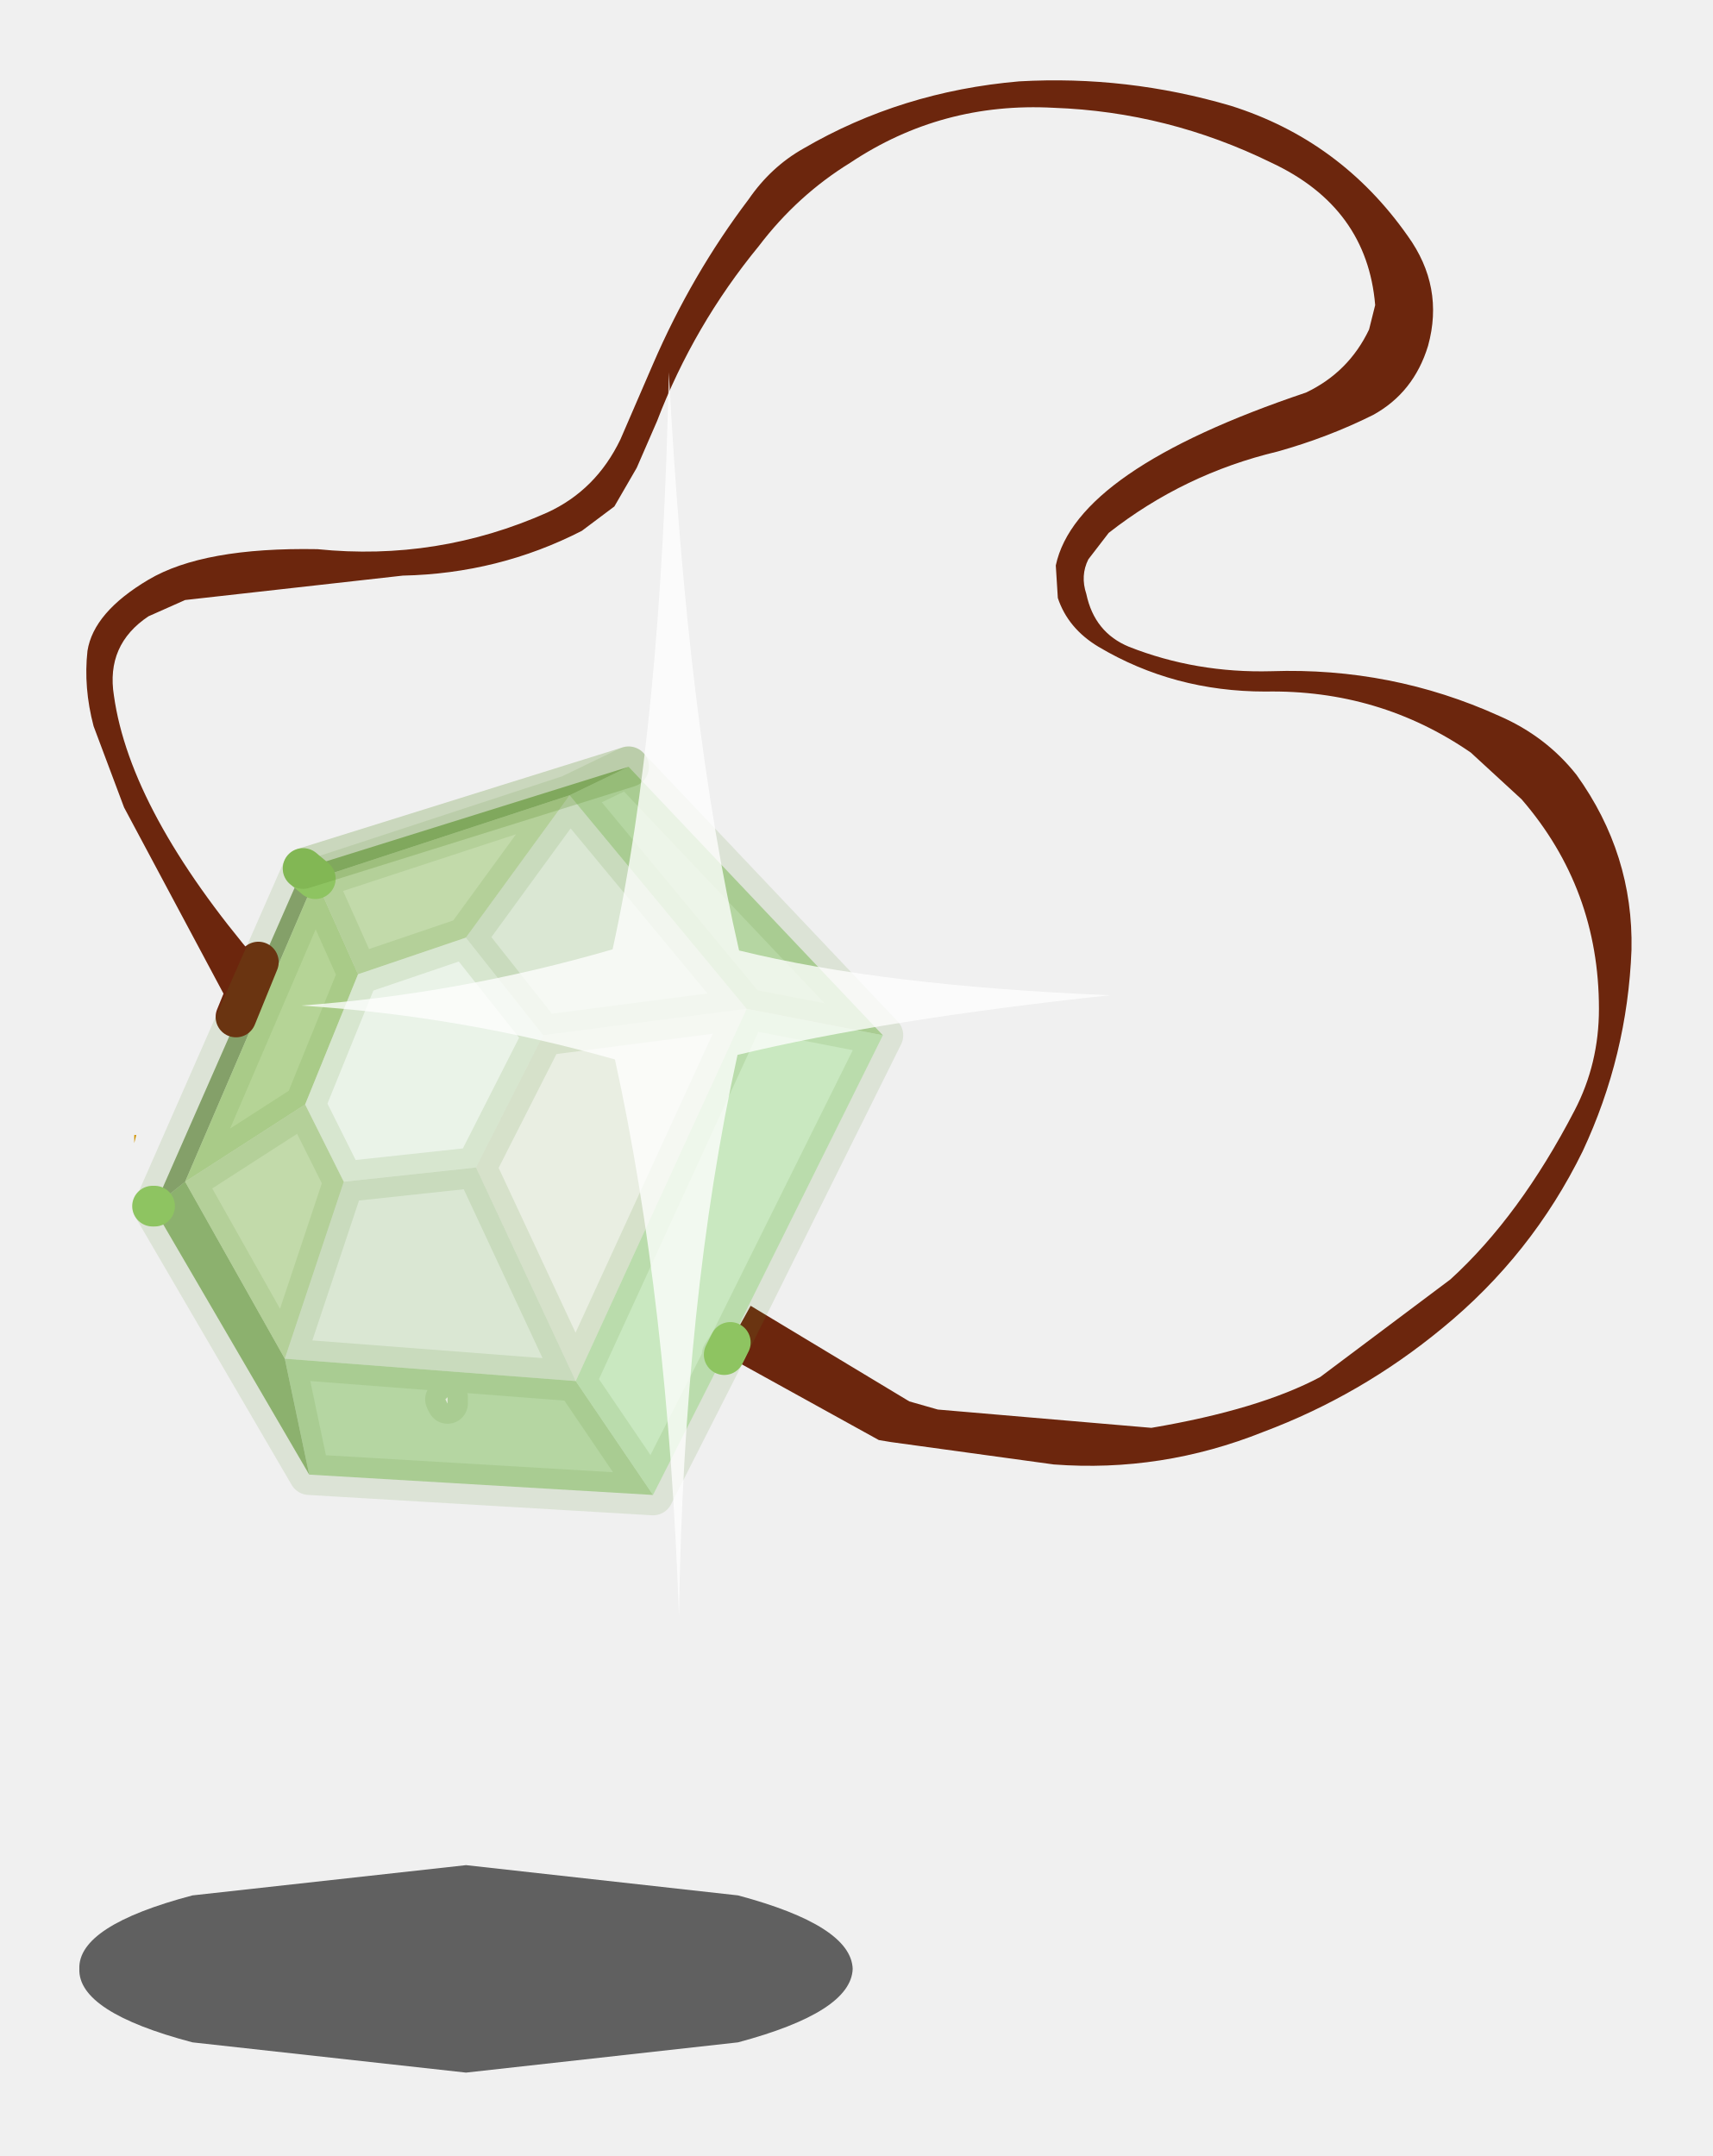
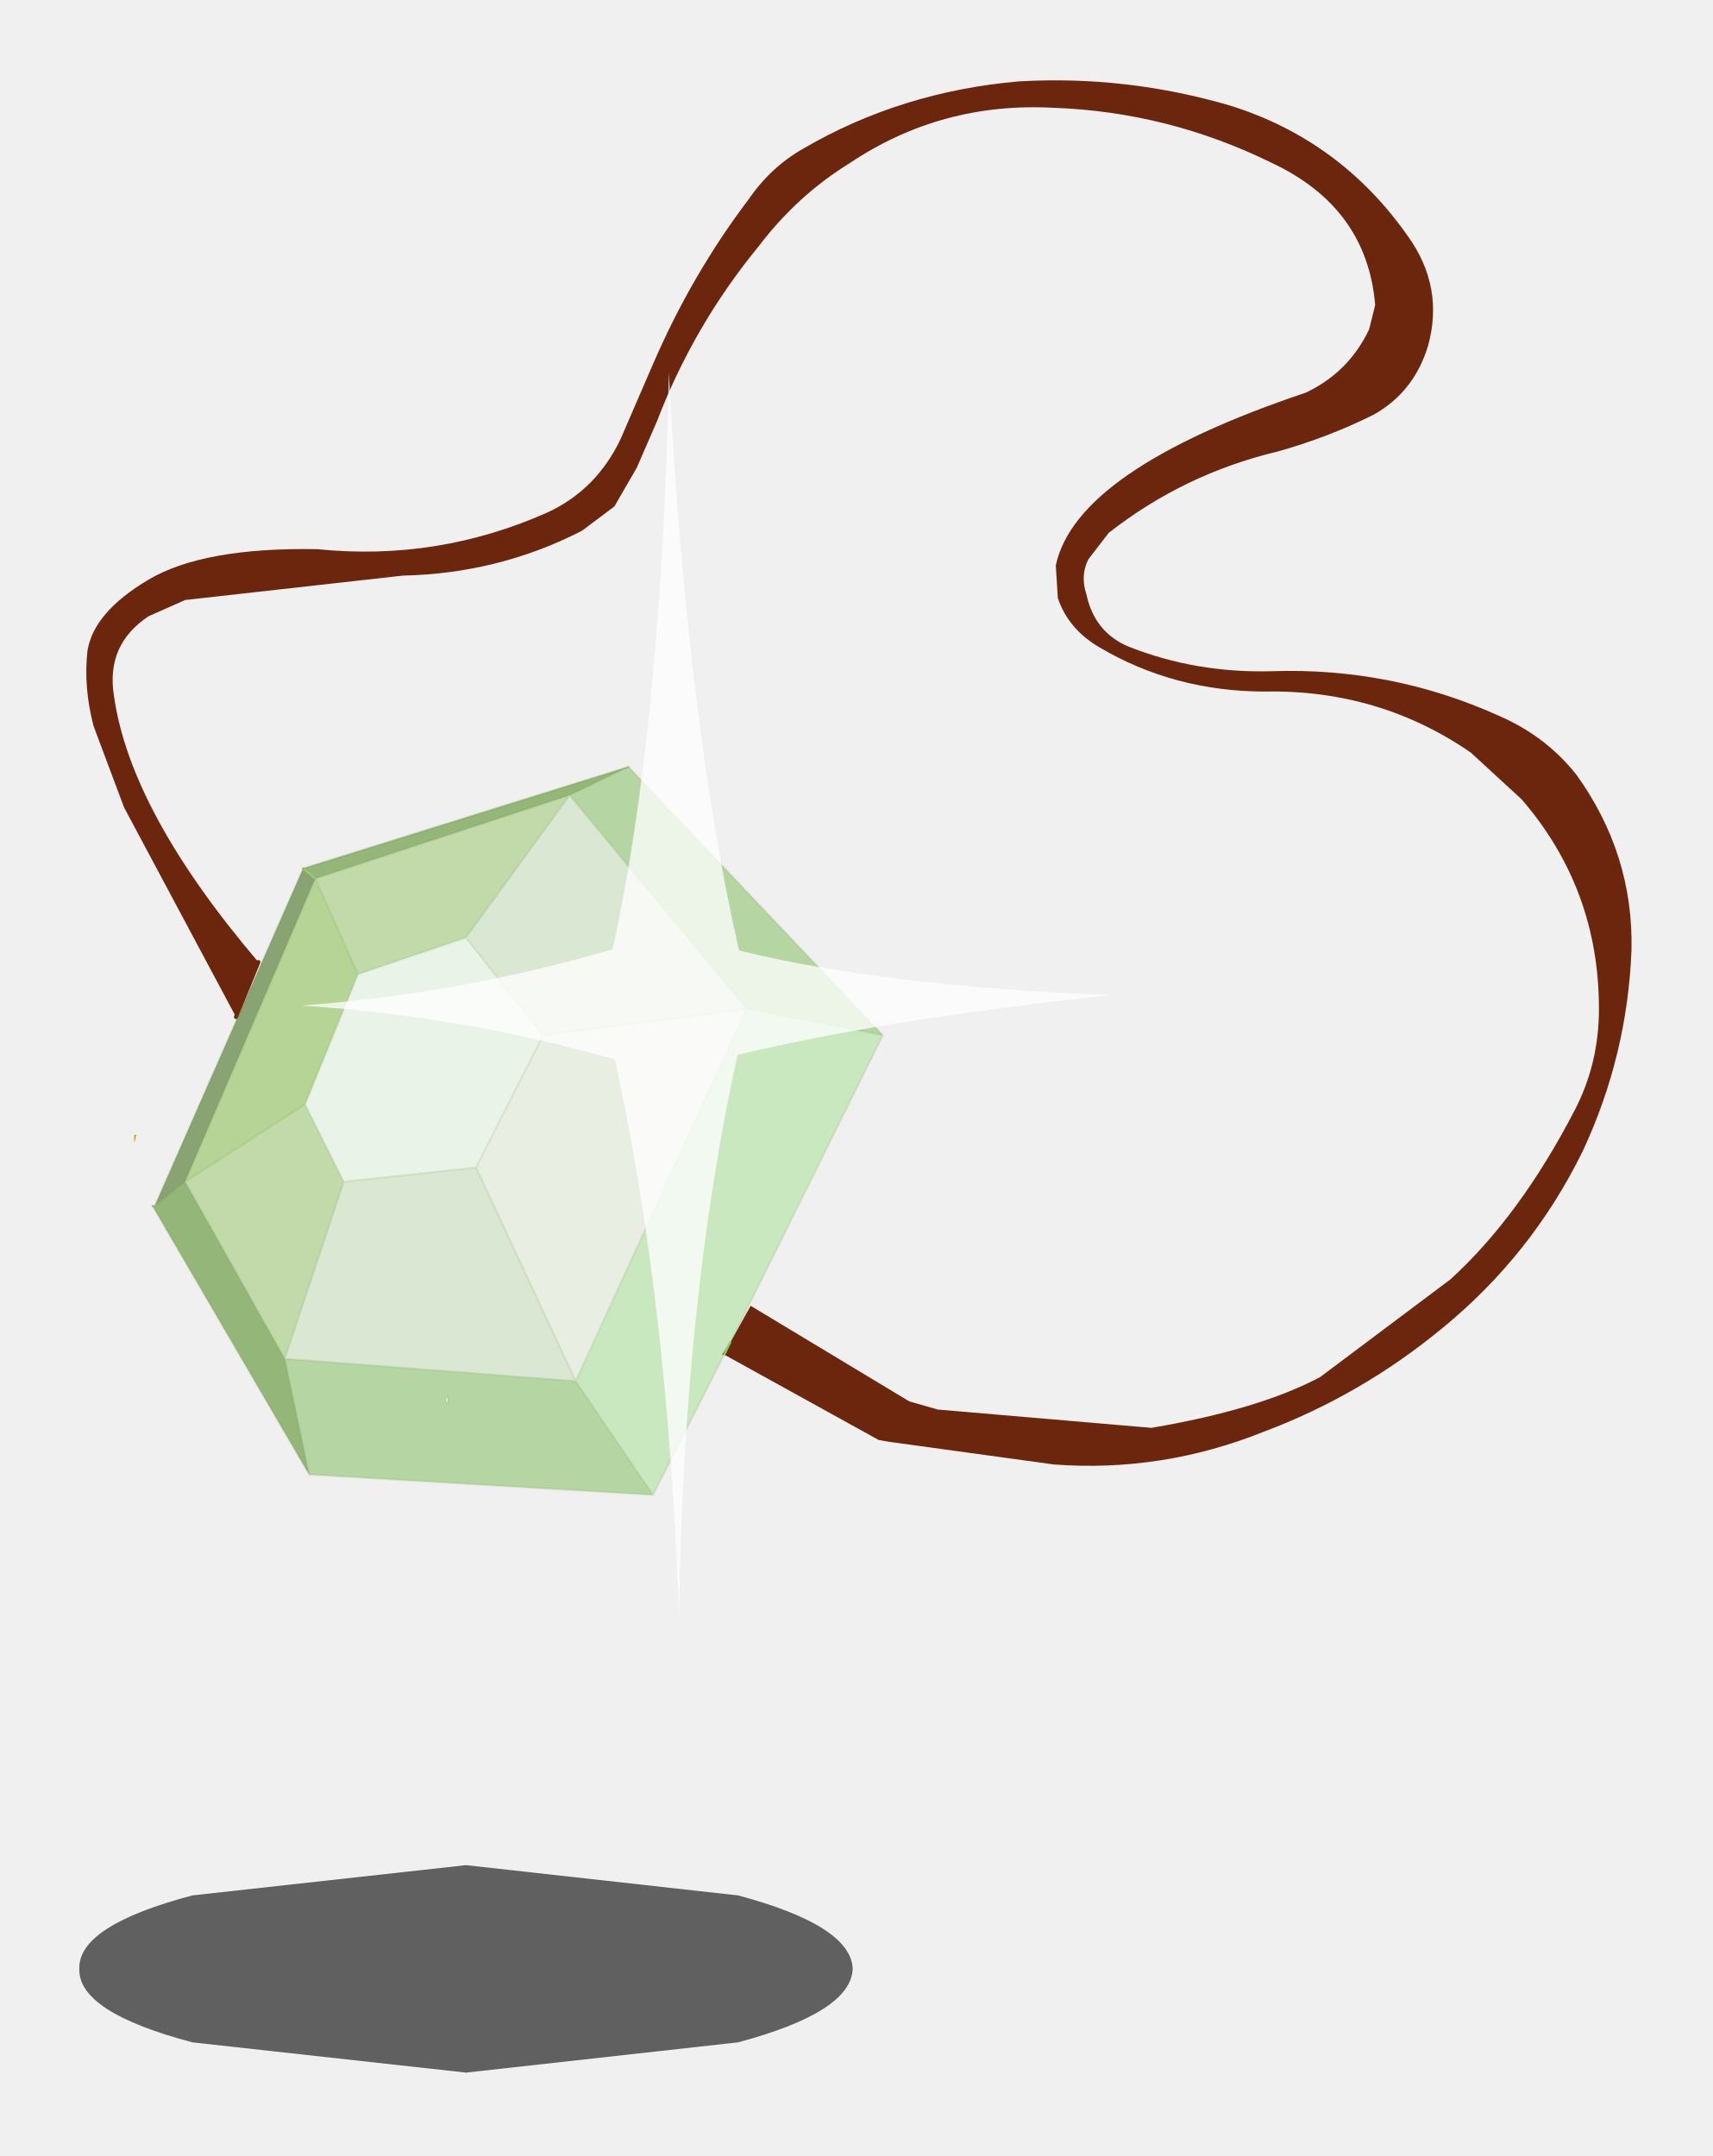
<svg xmlns="http://www.w3.org/2000/svg" xmlns:xlink="http://www.w3.org/1999/xlink" width="42.1" height="53.0" viewBox="4.8 -1.7 42.1 53.0">
  <g transform="matrix(1, 0, 0, 1, 0, 0)">
    <use xlink:href="#object-0" width="38" height="34.75" transform="matrix(1, 0, 0, 1, 6.9, 0.3)" />
    <use xlink:href="#object-1" width="25.3" height="4.8" transform="matrix(0.7513, 0, 0, 1.0625, 6.75, 44.15)" />
    <use xlink:href="#object-3" width="51.8" height="54.2" transform="matrix(0.3838, 0, 0, 0.5641, 12.2, 7.45)" />
  </g>
  <defs>
    <g transform="matrix(1, 0, 0, 1, -6.9, -0.3)" id="object-0">
      <path fill-rule="evenodd" fill="#6c260d" stroke="none" d="M22.75 31.3L23.25 30.4L27.15 32.75L27.85 32.95L33.1 33.4Q35.75 32.95 37.25 32.15L40.45 29.75Q42.15 28.2 43.5 25.6Q44.1 24.45 44.1 23.1Q44.1 20.15 42.2 17.95L40.95 16.8Q38.7 15.25 35.9 15.3Q33.65 15.3 31.8 14.2Q31.05 13.75 30.8 13L30.75 12.2Q31.25 9.85 36.9 7.95Q37.95 7.45 38.45 6.4L38.6 5.8Q38.4 3.4 36.05 2.3Q33.5 1.05 30.7 0.95Q27.95 0.8 25.7 2.3Q24.4 3.1 23.45 4.35Q21.85 6.3 20.95 8.65L20.45 9.8L19.9 10.75L19.1 11.35Q17.05 12.4 14.7 12.45L9.35 13.05L8.45 13.45Q7.4 14.15 7.6 15.4Q8 18.25 11.15 21.95L10.6 23.3L7.85 18.15L7.1 16.15Q6.85 15.2 6.95 14.3Q7.1 13.35 8.45 12.55Q9.8 11.75 12.6 11.8Q15.55 12.1 18.25 10.9Q19.45 10.35 20.05 9.1L20.85 7.25Q21.8 5.05 23.2 3.2Q23.75 2.4 24.55 1.95Q26.95 0.55 29.85 0.3Q32.5 0.15 35.05 0.9Q37.75 1.75 39.4 4.1Q40.3 5.35 39.9 6.8Q39.55 7.95 38.55 8.5Q37.45 9.05 36.2 9.4Q33.9 9.95 32.05 11.4L31.55 12.05Q31.35 12.45 31.5 12.9Q31.7 13.85 32.55 14.2Q34.2 14.85 36.05 14.8Q39 14.7 41.65 15.9Q42.8 16.4 43.55 17.35Q44.95 19.3 44.9 21.65Q44.8 24.25 43.7 26.6Q42.45 29.15 40.25 30.95Q38.25 32.6 35.85 33.5Q33.35 34.5 30.7 34.3L26.7 33.75L26.4 33.7L22.6 31.6L22.75 31.3L22.6 31.6L22.55 31.6L22.75 31.3" />
      <path fill-rule="evenodd" fill="#72b847" fill-opacity="0.463" stroke="none" d="M20.25 17.15L26.5 23.75L23.15 23.1L18.8 17.85L20.25 17.15M20.85 35.05L12.4 34.55L11.8 31.7L18.95 32.25L20.85 35.05M15.8 32.65L15.75 32.7L15.8 32.8L15.8 32.65" />
      <path fill-rule="evenodd" fill="#66993c" fill-opacity="0.663" stroke="none" d="M20.25 17.15L18.8 17.85L12.55 19.9L12.25 19.65L20.25 17.15M12.4 34.55L8.55 27.95L8.6 27.95L9.35 27.35L11.8 31.7L12.4 34.55" />
      <path fill-rule="evenodd" fill="#abd392" fill-opacity="0.314" stroke="none" d="M18.8 17.85L23.15 23.1L18.15 23.75L16.25 21.35L18.8 17.85M18.95 32.25L11.8 31.7L13.25 27.35L16.5 27L18.95 32.25" />
      <path fill-rule="evenodd" fill="#96de81" fill-opacity="0.424" stroke="none" d="M23.15 23.1L26.5 23.75L22.75 31.3L22.55 31.6L22.6 31.6L20.85 35.05L18.95 32.25L23.15 23.1" />
      <path fill-rule="evenodd" fill="#577c32" fill-opacity="0.663" stroke="none" d="M8.6 27.95L12.25 19.65L12.55 19.9L9.35 27.35L8.6 27.95" />
      <path fill-rule="evenodd" fill="#cf8e52" stroke="none" d="M11.6 18.65Q11.6 18.6 11.95 18.5Q11.6 18.6 11.6 18.65" />
      <path fill-rule="evenodd" fill="#97c569" fill-opacity="0.663" stroke="none" d="M12.55 19.9L13.6 22.25L12.3 25.45L9.35 27.35L12.55 19.9" />
      <path fill-rule="evenodd" fill="#97c569" fill-opacity="0.522" stroke="none" d="M13.6 22.25L12.55 19.9L18.8 17.85L16.25 21.35L13.6 22.25M9.35 27.35L12.3 25.45L13.25 27.35L11.8 31.7L9.35 27.35" />
      <path fill-rule="evenodd" fill="#e3f7dd" fill-opacity="0.424" stroke="none" d="M12.3 25.45L13.6 22.25L16.25 21.35L18.15 23.75L16.5 27L13.25 27.35L12.3 25.45" />
      <path fill-rule="evenodd" fill="#deecce" fill-opacity="0.4" stroke="none" d="M18.15 23.75L23.15 23.1L18.95 32.25L16.5 27L18.15 23.75" />
      <path fill-rule="evenodd" fill="#f4f9ec" fill-opacity="0.992" stroke="none" d="M15.8 32.65L15.8 32.8L15.75 32.7L15.8 32.65" />
      <path fill-rule="evenodd" fill="url(#gradient-Ra85c7e5c83d9b1139b25323a46d78ade)" stroke="none" d="M8.15 26.2L8.1 26.4L8.1 26.2L8.15 26.2M23.8 32.45L23.85 32.45L23.8 32.45" />
-       <path fill="none" stroke="#96cc69" vector-effect="non-scaling-stroke" stroke-width="1" stroke-linecap="round" stroke-linejoin="round" d="M22.75 31.3L22.6 31.6M8.55 27.95L8.6 27.95M12.55 19.9L12.25 19.65" />
-       <path fill="none" stroke="#6c260d" vector-effect="non-scaling-stroke" stroke-width="1" stroke-linecap="round" stroke-linejoin="round" d="M10.6 23.3L11.15 21.95" />
-       <path fill="none" stroke="#619131" stroke-opacity="0.133" vector-effect="non-scaling-stroke" stroke-width="1" stroke-linecap="round" stroke-linejoin="round" d="M26.5 23.75L20.25 17.15L18.8 17.85L23.15 23.1L26.5 23.75L22.75 31.3L22.55 31.6L22.6 31.6L20.85 35.05L12.4 34.55L8.55 27.95L8.6 27.95L12.25 19.65M13.6 22.25L12.55 19.9L9.35 27.35L12.3 25.45L13.6 22.25L16.25 21.35L18.8 17.85L12.55 19.9M16.25 21.35L18.15 23.75L23.15 23.1L18.95 32.25L20.85 35.05M13.25 27.35L12.3 25.45M11.8 31.7L12.4 34.55M15.8 32.65L15.8 32.8L15.75 32.7L15.8 32.65M18.95 32.25L11.8 31.7L9.35 27.35L8.6 27.95M11.8 31.7L13.25 27.35L16.5 27L18.15 23.75M16.5 27L18.95 32.25" />
-       <path fill="none" stroke="#619131" stroke-opacity="0.263" vector-effect="non-scaling-stroke" stroke-width="1" stroke-linecap="round" stroke-linejoin="round" d="M12.25 19.65L20.25 17.15" />
+       <path fill="none" stroke="#96cc69" vector-effect="non-scaling-stroke" stroke-width="0.05" stroke-linecap="round" stroke-linejoin="round" d="M22.75 31.3L22.6 31.6M8.55 27.95L8.6 27.95M12.55 19.9L12.25 19.65" />
+       <path fill="none" stroke="#6c260d" vector-effect="non-scaling-stroke" stroke-width="0.1" stroke-linecap="round" stroke-linejoin="round" d="M10.6 23.3L11.15 21.95" />
+       <path fill="none" stroke="#619131" stroke-opacity="0.133" vector-effect="non-scaling-stroke" stroke-width="0.05" stroke-linecap="round" stroke-linejoin="round" d="M26.5 23.75L20.25 17.15L18.8 17.85L23.15 23.1L26.5 23.75L22.75 31.3L22.55 31.6L22.6 31.6L20.85 35.05L12.4 34.55L8.55 27.95L8.6 27.95L12.25 19.65M13.6 22.25L12.55 19.9L9.35 27.35L12.3 25.45L13.6 22.25L16.25 21.35L18.8 17.85L12.55 19.9M16.25 21.35L18.15 23.75L23.15 23.1L18.95 32.25L20.85 35.05M13.25 27.35L12.3 25.45M11.8 31.7L12.4 34.55M15.8 32.65L15.8 32.8L15.75 32.7L15.8 32.65M18.95 32.25L11.8 31.7L9.35 27.35L8.6 27.95M11.8 31.7L13.25 27.35L16.5 27L18.15 23.75M16.5 27L18.95 32.25" />
+       <path fill="none" stroke="#619131" stroke-opacity="0.263" vector-effect="non-scaling-stroke" stroke-width="0.05" stroke-linecap="round" stroke-linejoin="round" d="M12.25 19.65L20.25 17.15" />
    </g>
    <radialGradient gradientTransform="matrix(0.0505, 0.0875, -0.0875, 0.0505, 20.05, 4.1)" gradientUnits="userSpaceOnUse" spreadMethod="pad" id="gradient-Ra85c7e5c83d9b1139b25323a46d78ade" cx="0" cy="0" r="819.2">
      <stop offset="0" stop-color="#ffc501" />
      <stop offset="0.667" stop-color="#965500" />
    </radialGradient>
    <g transform="matrix(1, 0, 0, 1, -0.05, 0)" id="object-1">
      <use xlink:href="#object-2" width="25.3" height="4.8" transform="matrix(1, 0, 0, 1, 0.05, 0)" />
    </g>
    <g transform="matrix(1, 0, 0, 1, -0.05, 0)" id="object-2">
      <path fill-rule="evenodd" fill="#000000" fill-opacity="0.6" stroke="none" d="M25.35 2.4Q25.3 3.4 21.6 4.1L12.7 4.8L3.75 4.1Q0 3.4 0.05 2.4Q0 1.4 3.75 0.7L12.7 0L21.6 0.7Q25.3 1.4 25.35 2.4" />
    </g>
    <g transform="matrix(1, 0, 0, 1, 25.9, 27.1)" id="object-3">
      <path fill-rule="evenodd" fill="#ffffff" fill-opacity="0.761" stroke="none" d="M-2.35 -27.1Q-1.15 -11.65 2.15 -1.9Q11.4 -0.35 25.9 0.05Q11.5 1.1 2.05 2.65Q-1.4 13.3 -1.7 27.1Q-2.4 13.4 -5.8 2.85Q-15.6 0.95 -25.9 0.5Q-15.8 0 -5.95 -1.95Q-2.8 -11.7 -2.35 -27.1" />
    </g>
  </defs>
</svg>
